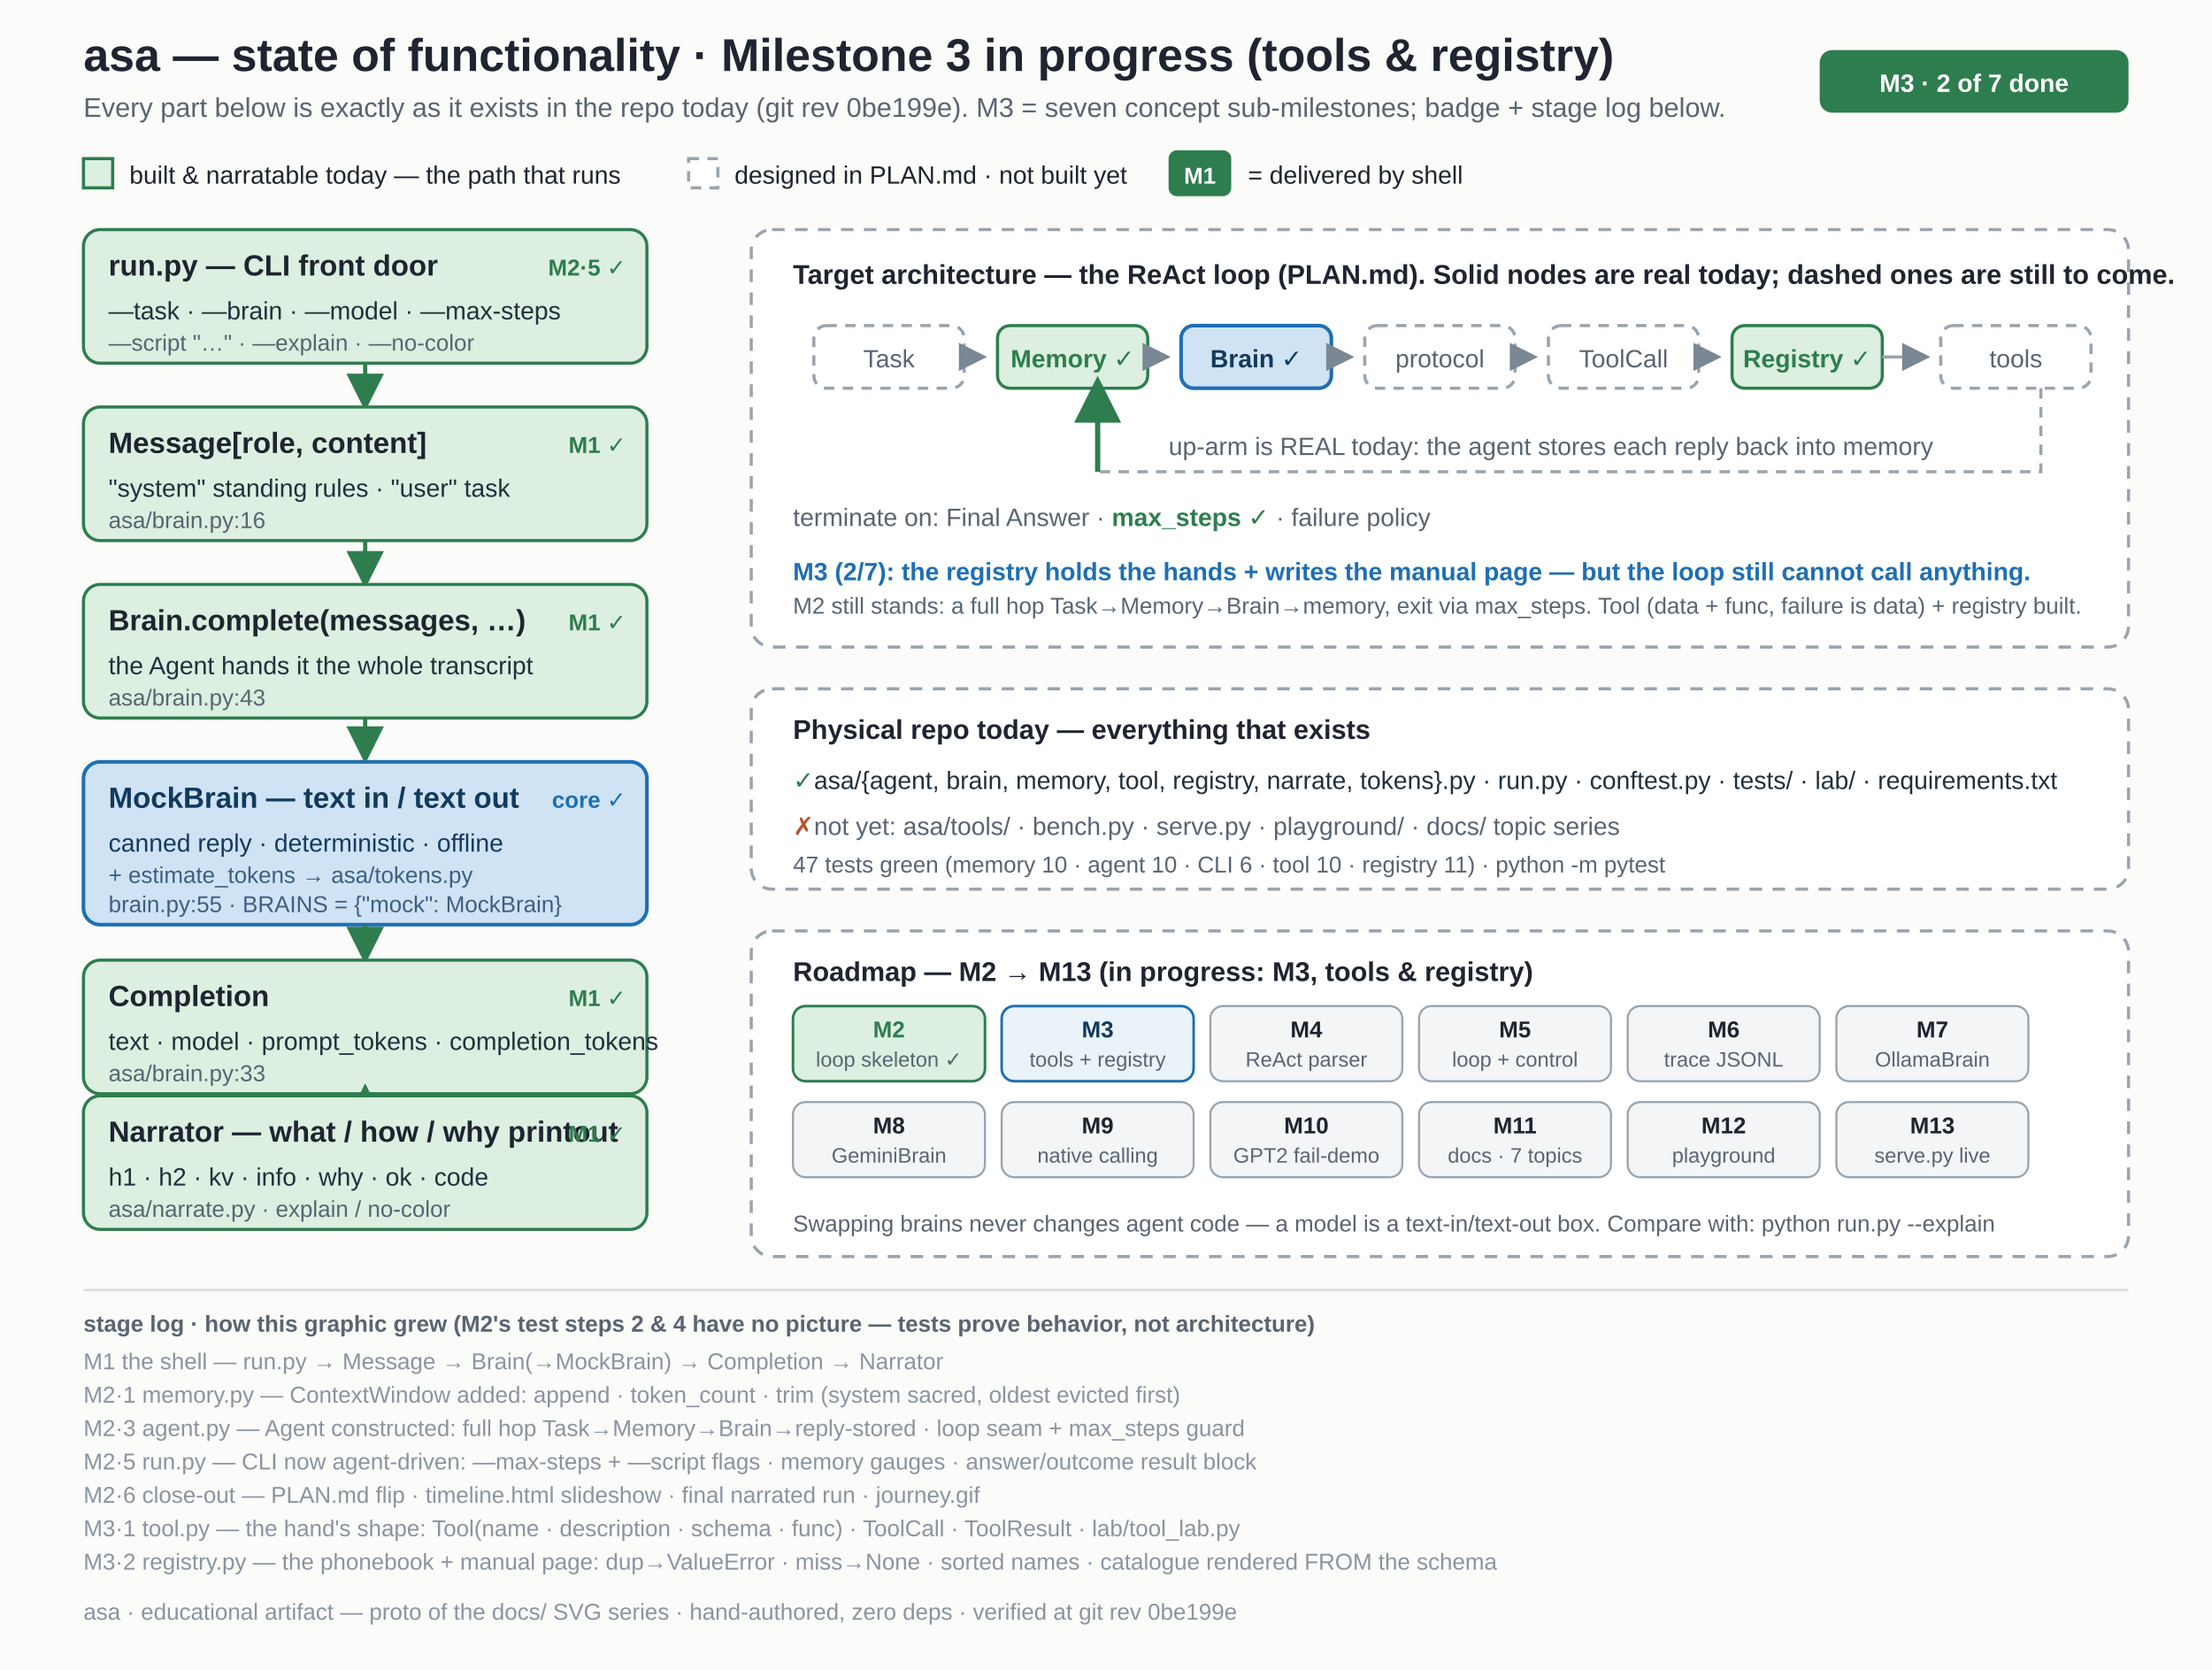
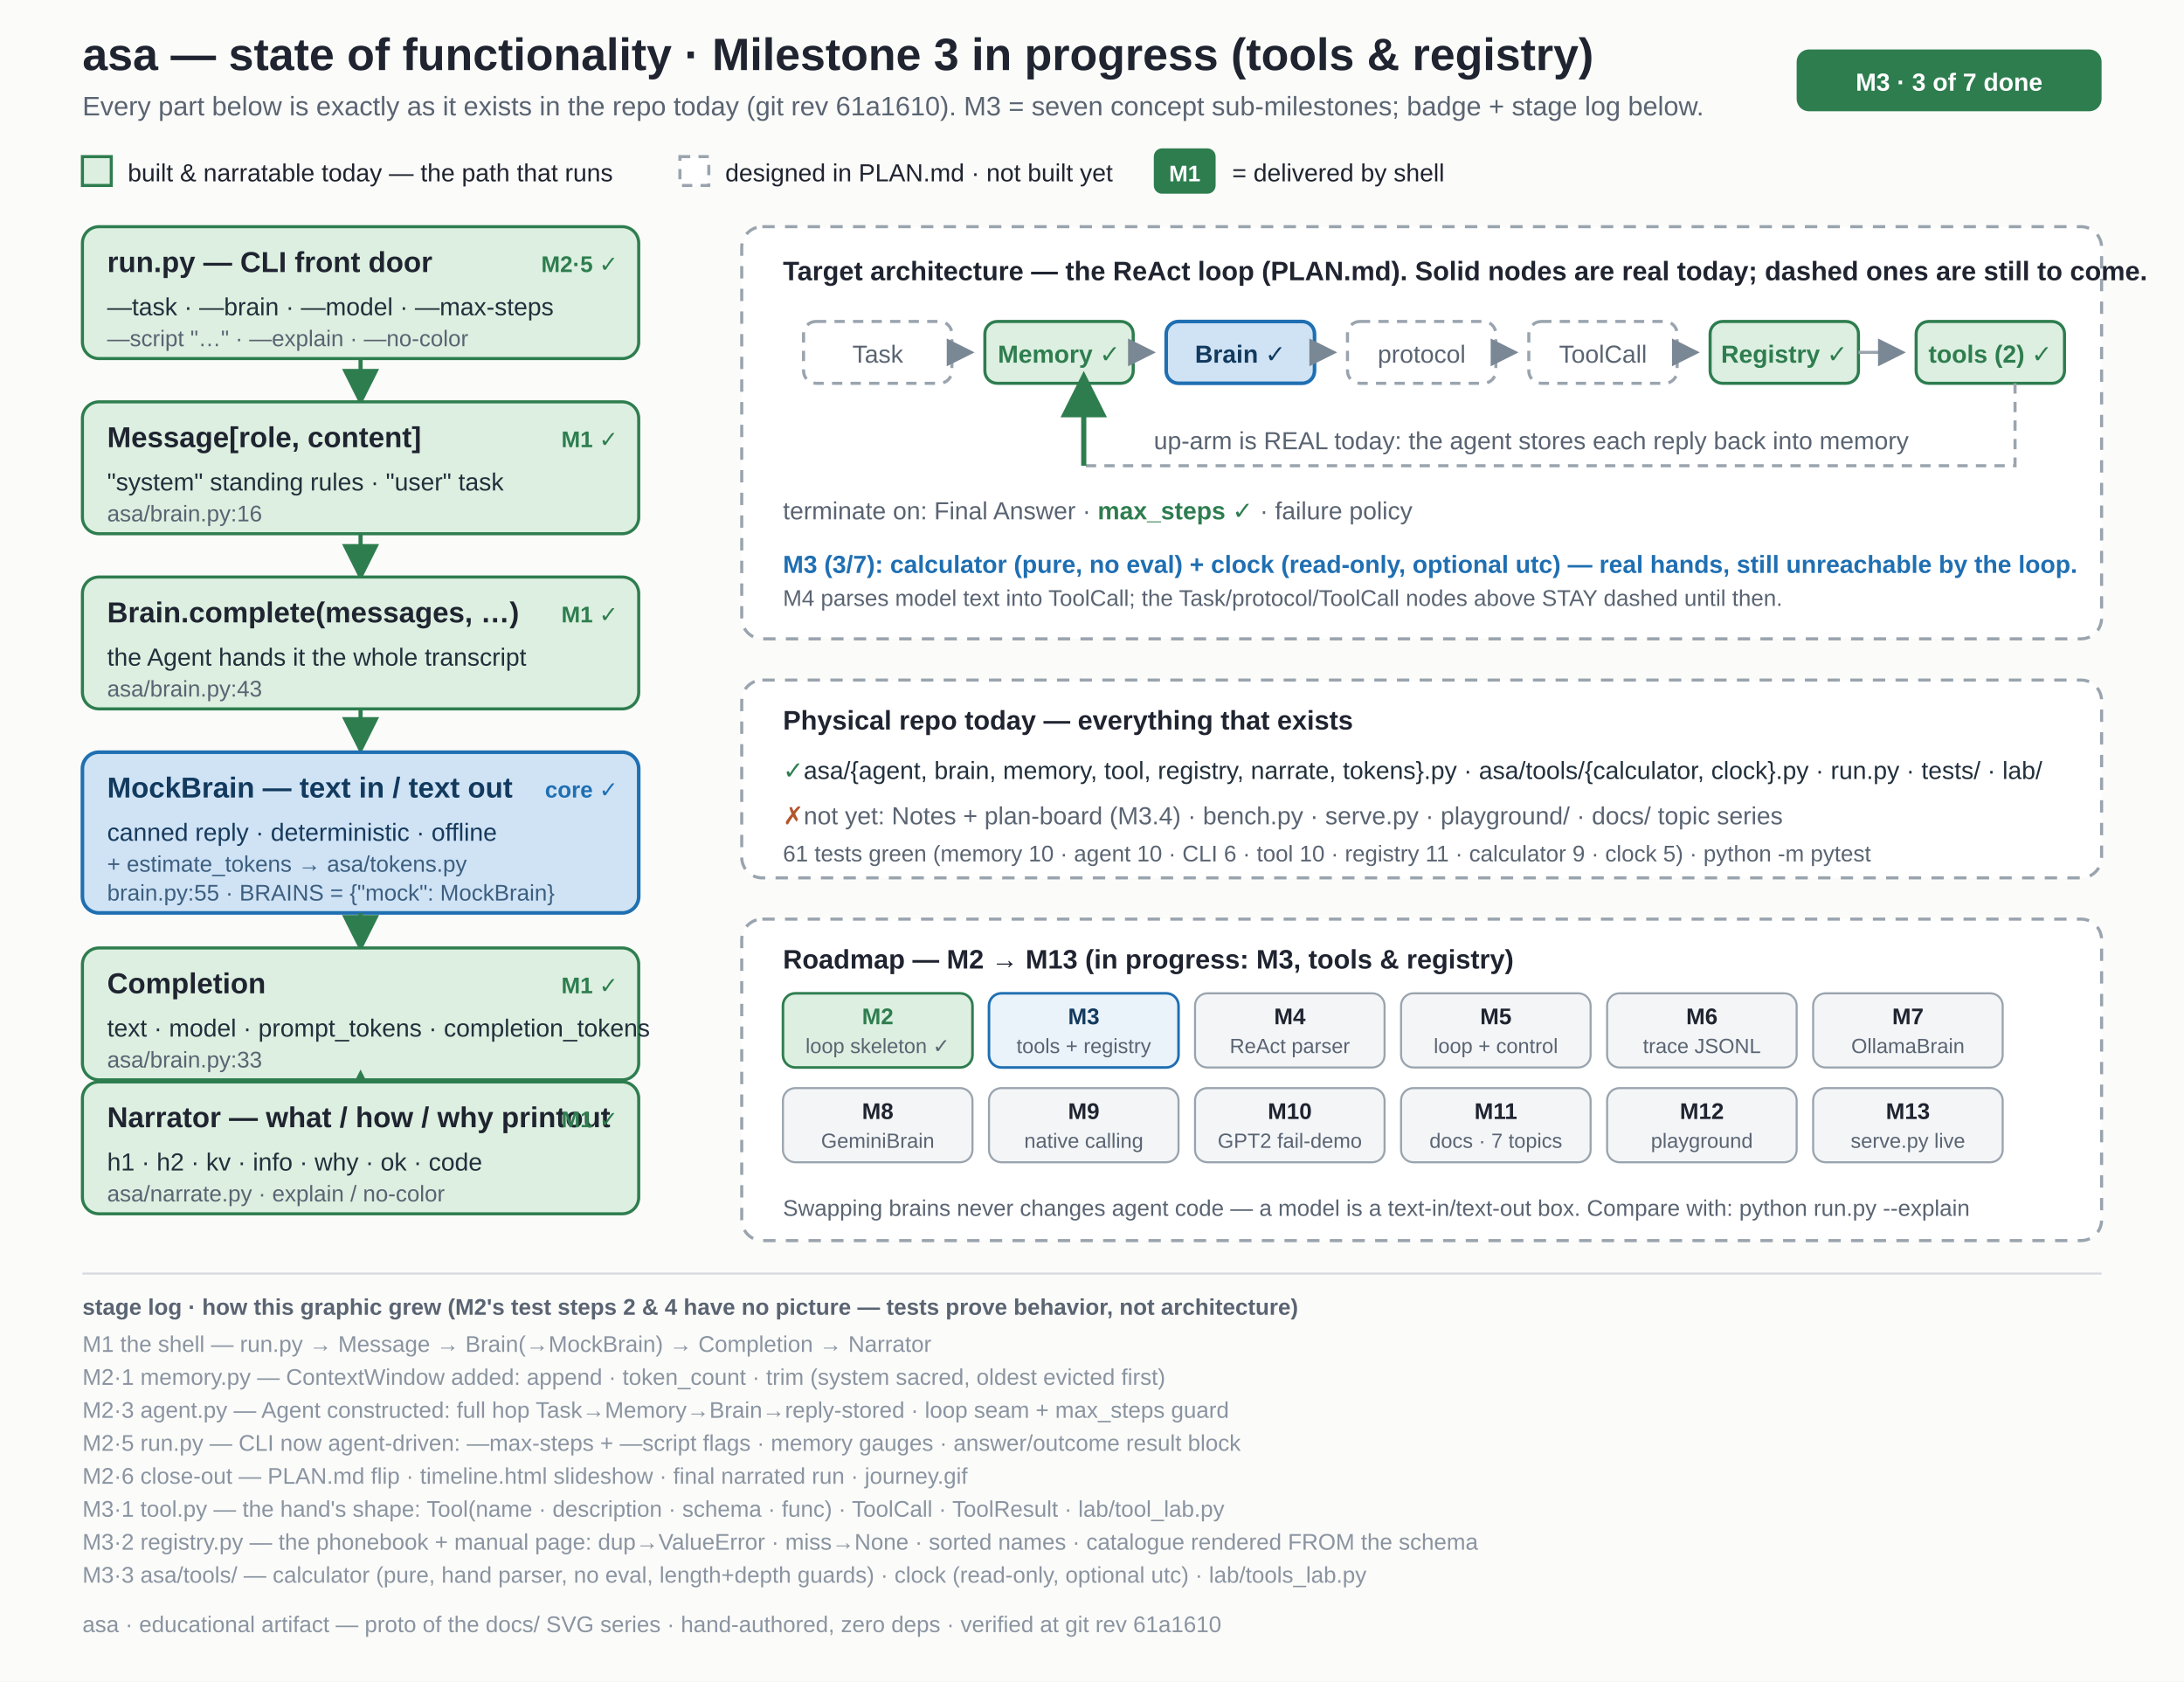
- <svg xmlns="http://www.w3.org/2000/svg" width="1060" height="800" viewBox="0 0 1060 800" font-family="system-ui, 'Segoe UI', 'Helvetica Neue', Arial, sans-serif">
+ <svg xmlns="http://www.w3.org/2000/svg" width="1060" height="816" viewBox="0 0 1060 816" font-family="system-ui, 'Segoe UI', 'Helvetica Neue', Arial, sans-serif">
  <defs>
    <marker id="arr-green" markerWidth="9" markerHeight="9" refX="7" refY="4.5" orient="auto">
      <path d="M0,0 L9,4.5 L0,9 z" fill="#2e7d4f" />
    </marker>
    <marker id="arr-grey" markerWidth="9" markerHeight="9" refX="7" refY="4.5" orient="auto">
      <path d="M0,0 L9,4.5 L0,9 z" fill="#7a8794" />
    </marker>
  </defs>
-   <rect x="0" y="0" width="1060" height="800" fill="#fbfbf9" />
+   <rect x="0" y="0" width="1060" height="816" fill="#fbfbf9" />
  <text x="40" y="34" font-size="22" font-weight="700" fill="#1f2430">asa — state of functionality · Milestone 3 in progress (tools &amp; registry)</text>
-   <text x="40" y="56" font-size="13" fill="#5a6472">Every part below is exactly as it exists in the repo today (git rev 0be199e). M3 = seven concept sub-milestones; badge + stage log below.</text>
+   <text x="40" y="56" font-size="13" fill="#5a6472">Every part below is exactly as it exists in the repo today (git rev 61a1610). M3 = seven concept sub-milestones; badge + stage log below.</text>
  <g>
    <rect x="872" y="24" width="148" height="30" rx="6" fill="#2e7d4f" />
-     <text x="946" y="44" font-size="12" font-weight="700" fill="#ffffff" text-anchor="middle">M3 · 2 of 7 done</text>
+     <text x="946" y="44" font-size="12" font-weight="700" fill="#ffffff" text-anchor="middle">M3 · 3 of 7 done</text>
  </g>
  <rect x="40" y="76" width="14" height="14" fill="#dcefe0" stroke="#2e7d4f" stroke-width="1.5" />
  <text x="62" y="88" font-size="12" fill="#1f2430">built &amp; narratable today — the path that runs</text>
  <rect x="330" y="76" width="14" height="14" fill="#ffffff" stroke="#9aa4ae" stroke-width="1.5" stroke-dasharray="5 4" />
  <text x="352" y="88" font-size="12" fill="#1f2430">designed in PLAN.md · not built yet</text>
  <rect x="560" y="72" width="30" height="22" rx="4" fill="#2e7d4f" />
  <text x="575" y="88" font-size="11" font-weight="700" fill="#ffffff" text-anchor="middle">M1</text>
  <text x="598" y="88" font-size="12" fill="#1f2430">= delivered by shell</text>
  <rect x="40" y="110" width="270" height="64" rx="8" fill="#dcefe0" stroke="#2e7d4f" stroke-width="1.5" />
  <text x="52" y="132" font-size="14" font-weight="700" fill="#1f2430">run.py — CLI front door</text>
  <text x="300" y="132" font-size="11" font-weight="700" fill="#2e7d4f" text-anchor="end">M2·5 ✓</text>
  <text x="52" y="153" font-size="12" fill="#22303c">—task · —brain · —model · —max-steps</text>
  <text x="52" y="168" font-size="11" fill="#5a6472">—script "…" · —explain · —no-color</text>
  <line x1="175" y1="174" x2="175" y2="193" stroke="#2e7d4f" stroke-width="2" marker-end="url(#arr-green)" />
  <rect x="40" y="195" width="270" height="64" rx="8" fill="#dcefe0" stroke="#2e7d4f" stroke-width="1.5" />
  <text x="52" y="217" font-size="14" font-weight="700" fill="#1f2430">Message[role, content]</text>
  <text x="300" y="217" font-size="11" font-weight="700" fill="#2e7d4f" text-anchor="end">M1 ✓</text>
  <text x="52" y="238" font-size="12" fill="#22303c">"system" standing rules · "user" task</text>
  <text x="52" y="253" font-size="11" fill="#5a6472">asa/brain.py:16</text>
  <line x1="175" y1="259" x2="175" y2="278" stroke="#2e7d4f" stroke-width="2" marker-end="url(#arr-green)" />
  <rect x="40" y="280" width="270" height="64" rx="8" fill="#dcefe0" stroke="#2e7d4f" stroke-width="1.5" />
  <text x="52" y="302" font-size="14" font-weight="700" fill="#1f2430">Brain.complete(messages, …)</text>
  <text x="300" y="302" font-size="11" font-weight="700" fill="#2e7d4f" text-anchor="end">M1 ✓</text>
  <text x="52" y="323" font-size="12" fill="#22303c">the Agent hands it the whole transcript</text>
  <text x="52" y="338" font-size="11" fill="#5a6472">asa/brain.py:43</text>
  <line x1="175" y1="344" x2="175" y2="362" stroke="#2e7d4f" stroke-width="2" marker-end="url(#arr-green)" />
  <rect x="40" y="365" width="270" height="78" rx="8" fill="#cfe3f5" stroke="#1f6fb2" stroke-width="1.75" />
  <text x="52" y="387" font-size="14" font-weight="700" fill="#123a5e">MockBrain — text in / text out</text>
  <text x="300" y="387" font-size="11" font-weight="700" fill="#1f6fb2" text-anchor="end">core ✓</text>
  <text x="52" y="408" font-size="12" fill="#173a5c">canned reply · deterministic · offline</text>
  <text x="52" y="423" font-size="11" fill="#3d5f80">+ estimate_tokens → asa/tokens.py</text>
  <text x="52" y="437" font-size="11" fill="#3d5f80">brain.py:55 · BRAINS = {"mock": MockBrain}</text>
  <line x1="175" y1="443" x2="175" y2="458" stroke="#2e7d4f" stroke-width="2" marker-end="url(#arr-green)" />
  <rect x="40" y="460" width="270" height="64" rx="8" fill="#dcefe0" stroke="#2e7d4f" stroke-width="1.5" />
  <text x="52" y="482" font-size="14" font-weight="700" fill="#1f2430">Completion</text>
  <text x="300" y="482" font-size="11" font-weight="700" fill="#2e7d4f" text-anchor="end">M1 ✓</text>
  <text x="52" y="503" font-size="12" fill="#22303c">text · model · prompt_tokens · completion_tokens</text>
  <text x="52" y="518" font-size="11" fill="#5a6472">asa/brain.py:33</text>
  <line x1="175" y1="525" x2="175" y2="523" stroke="#2e7d4f" stroke-width="2" marker-end="url(#arr-green)" />
  <rect x="40" y="525" width="270" height="64" rx="8" fill="#dcefe0" stroke="#2e7d4f" stroke-width="1.5" />
  <text x="52" y="547" font-size="14" font-weight="700" fill="#1f2430">Narrator — what / how / why printout</text>
  <text x="300" y="547" font-size="11" font-weight="700" fill="#2e7d4f" text-anchor="end">M1 ✓</text>
  <text x="52" y="568" font-size="12" fill="#22303c">h1 · h2 · kv · info · why · ok · code</text>
  <text x="52" y="583" font-size="11" fill="#5a6472">asa/narrate.py · explain / no-color</text>
  <rect x="360" y="110" width="660" height="200" rx="10" fill="#ffffff" stroke="#9aa4ae" stroke-width="1.5" stroke-dasharray="6 5" />
  <text x="380" y="136" font-size="13" font-weight="700" fill="#1f2430">Target architecture — the ReAct loop (PLAN.md). Solid nodes are real today; dashed ones are still to come.</text>
  <rect x="390" y="156" width="72" height="30" rx="6" fill="#ffffff" stroke="#9aa4ae" stroke-width="1.5" stroke-dasharray="5 4" />
  <text x="426" y="176" font-size="12" fill="#5a6472" text-anchor="middle">Task</text>
  <rect x="478" y="156" width="72" height="30" rx="6" fill="#dcefe0" stroke="#2e7d4f" stroke-width="1.5" />
  <text x="514" y="176" font-size="12" font-weight="700" fill="#2e7d4f" text-anchor="middle">Memory ✓</text>
  <rect x="566" y="156" width="72" height="30" rx="6" fill="#cfe3f5" stroke="#1f6fb2" stroke-width="1.75" />
  <text x="602" y="176" font-size="12" font-weight="700" fill="#123a5e" text-anchor="middle">Brain ✓</text>
  <rect x="654" y="156" width="72" height="30" rx="6" fill="#ffffff" stroke="#9aa4ae" stroke-width="1.5" stroke-dasharray="5 4" />
  <text x="690" y="176" font-size="12" fill="#5a6472" text-anchor="middle">protocol</text>
  <rect x="742" y="156" width="72" height="30" rx="6" fill="#ffffff" stroke="#9aa4ae" stroke-width="1.5" stroke-dasharray="5 4" />
  <text x="778" y="176" font-size="12" fill="#5a6472" text-anchor="middle">ToolCall</text>
  <rect x="830" y="156" width="72" height="30" rx="6" fill="#dcefe0" stroke="#2e7d4f" stroke-width="1.5" />
  <text x="866" y="176" font-size="12" font-weight="700" fill="#2e7d4f" text-anchor="middle">Registry ✓</text>
-   <rect x="930" y="156" width="72" height="30" rx="6" fill="#ffffff" stroke="#9aa4ae" stroke-width="1.5" stroke-dasharray="5 4" />
-   <text x="966" y="176" font-size="12" fill="#5a6472" text-anchor="middle">tools</text>
+   <rect x="930" y="156" width="72" height="30" rx="6" fill="#dcefe0" stroke="#2e7d4f" stroke-width="1.5" />
+   <text x="966" y="176" font-size="12" font-weight="700" fill="#2e7d4f" text-anchor="middle">tools (2) ✓</text>
  <path d="M462,171 L470,171" stroke="#9aa4ae" stroke-width="1.5" marker-end="url(#arr-grey)" />
  <path d="M550,171 L558,171" stroke="#9aa4ae" stroke-width="1.5" marker-end="url(#arr-grey)" />
  <path d="M638,171 L646,171" stroke="#9aa4ae" stroke-width="1.5" marker-end="url(#arr-grey)" />
  <path d="M726,171 L734,171" stroke="#9aa4ae" stroke-width="1.5" marker-end="url(#arr-grey)" />
  <path d="M814,171 L822,171" stroke="#9aa4ae" stroke-width="1.5" marker-end="url(#arr-grey)" />
  <path d="M902,171 L922,171" stroke="#9aa4ae" stroke-width="1.5" marker-end="url(#arr-grey)" />
  <path d="M978,186 V226 H526" fill="none" stroke="#9aa4ae" stroke-width="1.5" stroke-dasharray="5 4" />
  <path d="M526,226 V185" fill="none" stroke="#2e7d4f" stroke-width="2.5" marker-end="url(#arr-green)" />
  <text x="560" y="218" font-size="12" fill="#5a6472">up-arm is REAL today: the agent stores each reply back into memory</text>
  <text x="380" y="252" font-size="12" fill="#5a6472">terminate on: Final Answer · <tspan fill="#2e7d4f" font-weight="700">max_steps ✓</tspan> · failure policy</text>
-   <text x="380" y="278" font-size="12" font-weight="700" fill="#1f6fb2">M3 (2/7): the registry holds the hands + writes the manual page — but the loop still cannot call anything.</text>
-   <text x="380" y="294" font-size="11" fill="#5a6472">M2 still stands: a full hop Task→Memory→Brain→memory, exit via max_steps. Tool (data + func, failure is data) + registry built.</text>
+   <text x="380" y="278" font-size="12" font-weight="700" fill="#1f6fb2">M3 (3/7): calculator (pure, no eval) + clock (read-only, optional utc) — real hands, still unreachable by the loop.</text>
+   <text x="380" y="294" font-size="11" fill="#5a6472">M4 parses model text into ToolCall; the Task/protocol/ToolCall nodes above STAY dashed until then.</text>
  <rect x="360" y="330" width="660" height="96" rx="10" fill="#ffffff" stroke="#9aa4ae" stroke-width="1.5" stroke-dasharray="6 5" />
  <text x="380" y="354" font-size="13" font-weight="700" fill="#1f2430">Physical repo today — everything that exists</text>
  <text x="380" y="378" font-size="12" fill="#22303c">
-     <tspan fill="#2e7d4f" font-weight="700">✓ </tspan>asa/{agent, brain, memory, tool, registry, narrate, tokens}.py · run.py · conftest.py · tests/ · lab/ · requirements.txt</text>
+     <tspan fill="#2e7d4f" font-weight="700">✓ </tspan>asa/{agent, brain, memory, tool, registry, narrate, tokens}.py · asa/tools/{calculator, clock}.py · run.py · tests/ · lab/</text>
  <text x="380" y="400" font-size="12" fill="#5a6472">
-     <tspan fill="#b4552d" font-weight="700">✗ </tspan>not yet: asa/tools/ · bench.py · serve.py · playground/ · docs/ topic series</text>
-   <text x="380" y="418" font-size="11" fill="#5a6472">47 tests green (memory 10 · agent 10 · CLI 6 · tool 10 · registry 11) · python -m pytest</text>
+     <tspan fill="#b4552d" font-weight="700">✗ </tspan>not yet: Notes + plan-board (M3.4) · bench.py · serve.py · playground/ · docs/ topic series</text>
+   <text x="380" y="418" font-size="11" fill="#5a6472">61 tests green (memory 10 · agent 10 · CLI 6 · tool 10 · registry 11 · calculator 9 · clock 5) · python -m pytest</text>
  <rect x="360" y="446" width="660" height="156" rx="10" fill="#ffffff" stroke="#9aa4ae" stroke-width="1.5" stroke-dasharray="6 5" />
  <text x="380" y="470" font-size="13" font-weight="700" fill="#1f2430">Roadmap — M2 → M13 (in progress: M3, tools &amp; registry)</text>
  <g font-size="10" fill="#5a6472">
    <rect x="380" y="482" width="92" height="36" rx="6" fill="#dcefe0" stroke="#2e7d4f" stroke-width="1.25" />
    <text x="426" y="497" font-size="11" font-weight="700" fill="#2e7d4f" text-anchor="middle">M2</text>
    <text x="426" y="511" text-anchor="middle">loop skeleton ✓</text>
    <rect x="480" y="482" width="92" height="36" rx="6" fill="#eaf2fa" stroke="#1f6fb2" stroke-width="1.25" />
    <text x="526" y="497" font-size="11" font-weight="700" fill="#123a5e" text-anchor="middle">M3</text>
    <text x="526" y="511" text-anchor="middle">tools + registry</text>
    <rect x="580" y="482" width="92" height="36" rx="6" fill="#f3f5f7" stroke="#9aa4ae" stroke-width="1" />
    <text x="626" y="497" font-size="11" font-weight="700" fill="#1f2430" text-anchor="middle">M4</text>
    <text x="626" y="511" text-anchor="middle">ReAct parser</text>
    <rect x="680" y="482" width="92" height="36" rx="6" fill="#f3f5f7" stroke="#9aa4ae" stroke-width="1" />
    <text x="726" y="497" font-size="11" font-weight="700" fill="#1f2430" text-anchor="middle">M5</text>
    <text x="726" y="511" text-anchor="middle">loop + control</text>
    <rect x="780" y="482" width="92" height="36" rx="6" fill="#f3f5f7" stroke="#9aa4ae" stroke-width="1" />
    <text x="826" y="497" font-size="11" font-weight="700" fill="#1f2430" text-anchor="middle">M6</text>
    <text x="826" y="511" text-anchor="middle">trace JSONL</text>
    <rect x="880" y="482" width="92" height="36" rx="6" fill="#f3f5f7" stroke="#9aa4ae" stroke-width="1" />
    <text x="926" y="497" font-size="11" font-weight="700" fill="#1f2430" text-anchor="middle">M7</text>
    <text x="926" y="511" text-anchor="middle">OllamaBrain</text>
    <rect x="380" y="528" width="92" height="36" rx="6" fill="#f3f5f7" stroke="#9aa4ae" stroke-width="1" />
    <text x="426" y="543" font-size="11" font-weight="700" fill="#1f2430" text-anchor="middle">M8</text>
    <text x="426" y="557" text-anchor="middle">GeminiBrain</text>
    <rect x="480" y="528" width="92" height="36" rx="6" fill="#f3f5f7" stroke="#9aa4ae" stroke-width="1" />
    <text x="526" y="543" font-size="11" font-weight="700" fill="#1f2430" text-anchor="middle">M9</text>
    <text x="526" y="557" text-anchor="middle">native calling</text>
    <rect x="580" y="528" width="92" height="36" rx="6" fill="#f3f5f7" stroke="#9aa4ae" stroke-width="1" />
    <text x="626" y="543" font-size="11" font-weight="700" fill="#1f2430" text-anchor="middle">M10</text>
    <text x="626" y="557" text-anchor="middle">GPT2 fail-demo</text>
    <rect x="680" y="528" width="92" height="36" rx="6" fill="#f3f5f7" stroke="#9aa4ae" stroke-width="1" />
    <text x="726" y="543" font-size="11" font-weight="700" fill="#1f2430" text-anchor="middle">M11</text>
    <text x="726" y="557" text-anchor="middle">docs · 7 topics</text>
    <rect x="780" y="528" width="92" height="36" rx="6" fill="#f3f5f7" stroke="#9aa4ae" stroke-width="1" />
    <text x="826" y="543" font-size="11" font-weight="700" fill="#1f2430" text-anchor="middle">M12</text>
    <text x="826" y="557" text-anchor="middle">playground</text>
    <rect x="880" y="528" width="92" height="36" rx="6" fill="#f3f5f7" stroke="#9aa4ae" stroke-width="1" />
    <text x="926" y="543" font-size="11" font-weight="700" fill="#1f2430" text-anchor="middle">M13</text>
    <text x="926" y="557" text-anchor="middle">serve.py live</text>
  </g>
  <text x="380" y="590" font-size="11" fill="#5a6472">Swapping brains never changes agent code — a model is a text-in/text-out box. Compare with: python run.py --explain</text>
  <line x1="40" y1="618" x2="1020" y2="618" stroke="#d5dae0" stroke-width="1" />
  <text x="40" y="638" font-size="11" font-weight="700" fill="#5a6472">stage log · how this graphic grew  (M2's test steps 2 &amp; 4 have no picture — tests prove behavior, not architecture)</text>
  <text x="40" y="656" font-size="11" fill="#8a94a1">M1    the shell — run.py → Message → Brain(→MockBrain) → Completion → Narrator</text>
  <text x="40" y="672" font-size="11" fill="#8a94a1">M2·1  memory.py — ContextWindow added: append · token_count · trim (system sacred, oldest evicted first)</text>
  <text x="40" y="688" font-size="11" fill="#8a94a1">M2·3  agent.py — Agent constructed: full hop Task→Memory→Brain→reply-stored · loop seam + max_steps guard</text>
  <text x="40" y="704" font-size="11" fill="#8a94a1">M2·5  run.py — CLI now agent-driven: —max-steps + —script flags · memory gauges · answer/outcome result block</text>
  <text x="40" y="720" font-size="11" fill="#8a94a1">M2·6  close-out — PLAN.md flip · timeline.html slideshow · final narrated run · journey.gif</text>
  <text x="40" y="736" font-size="11" fill="#8a94a1">M3·1  tool.py — the hand's shape: Tool(name · description · schema · func) · ToolCall · ToolResult · lab/tool_lab.py</text>
  <text x="40" y="752" font-size="11" fill="#8a94a1">M3·2  registry.py — the phonebook + manual page: dup→ValueError · miss→None · sorted names · catalogue rendered FROM the schema</text>
-   <text x="40" y="776" font-size="11" fill="#8a94a1">asa · educational artifact — proto of the docs/ SVG series · hand-authored, zero deps · verified at git rev 0be199e</text>
+   <text x="40" y="768" font-size="11" fill="#8a94a1">M3·3  asa/tools/ — calculator (pure, hand parser, no eval, length+depth guards) · clock (read-only, optional utc) · lab/tools_lab.py</text>
+   <text x="40" y="792" font-size="11" fill="#8a94a1">asa · educational artifact — proto of the docs/ SVG series · hand-authored, zero deps · verified at git rev 61a1610</text>
</svg>
